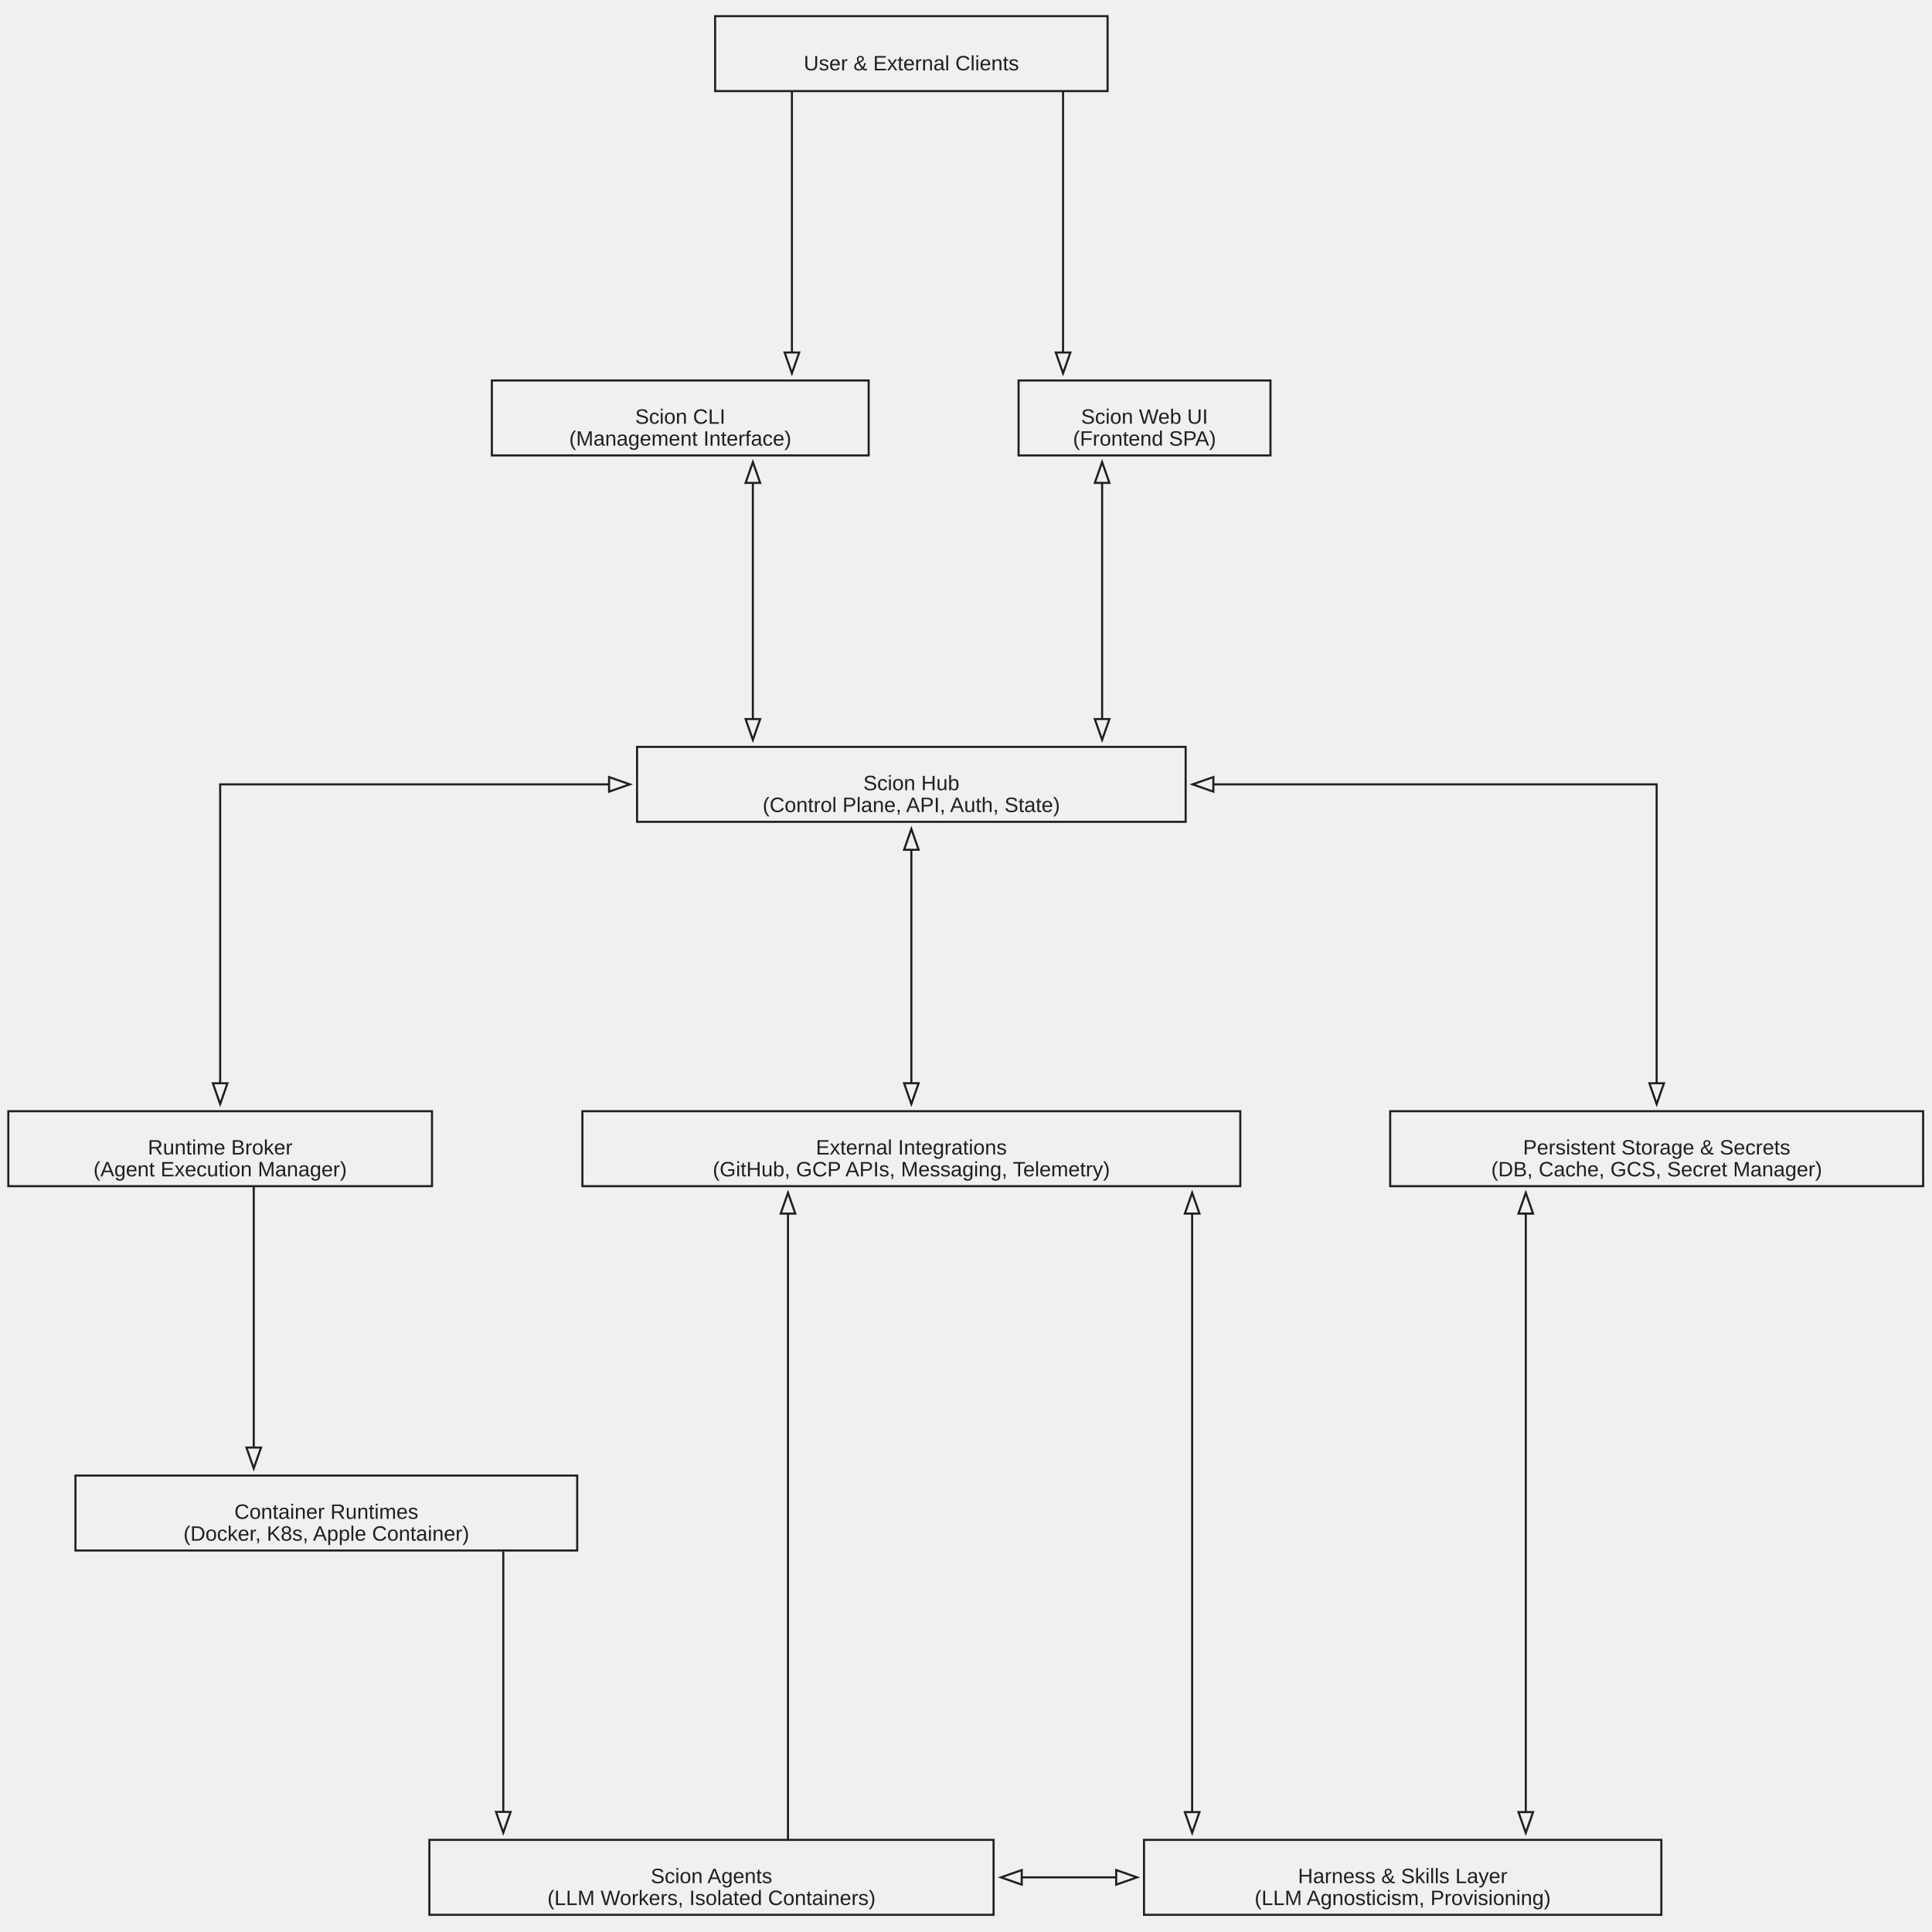
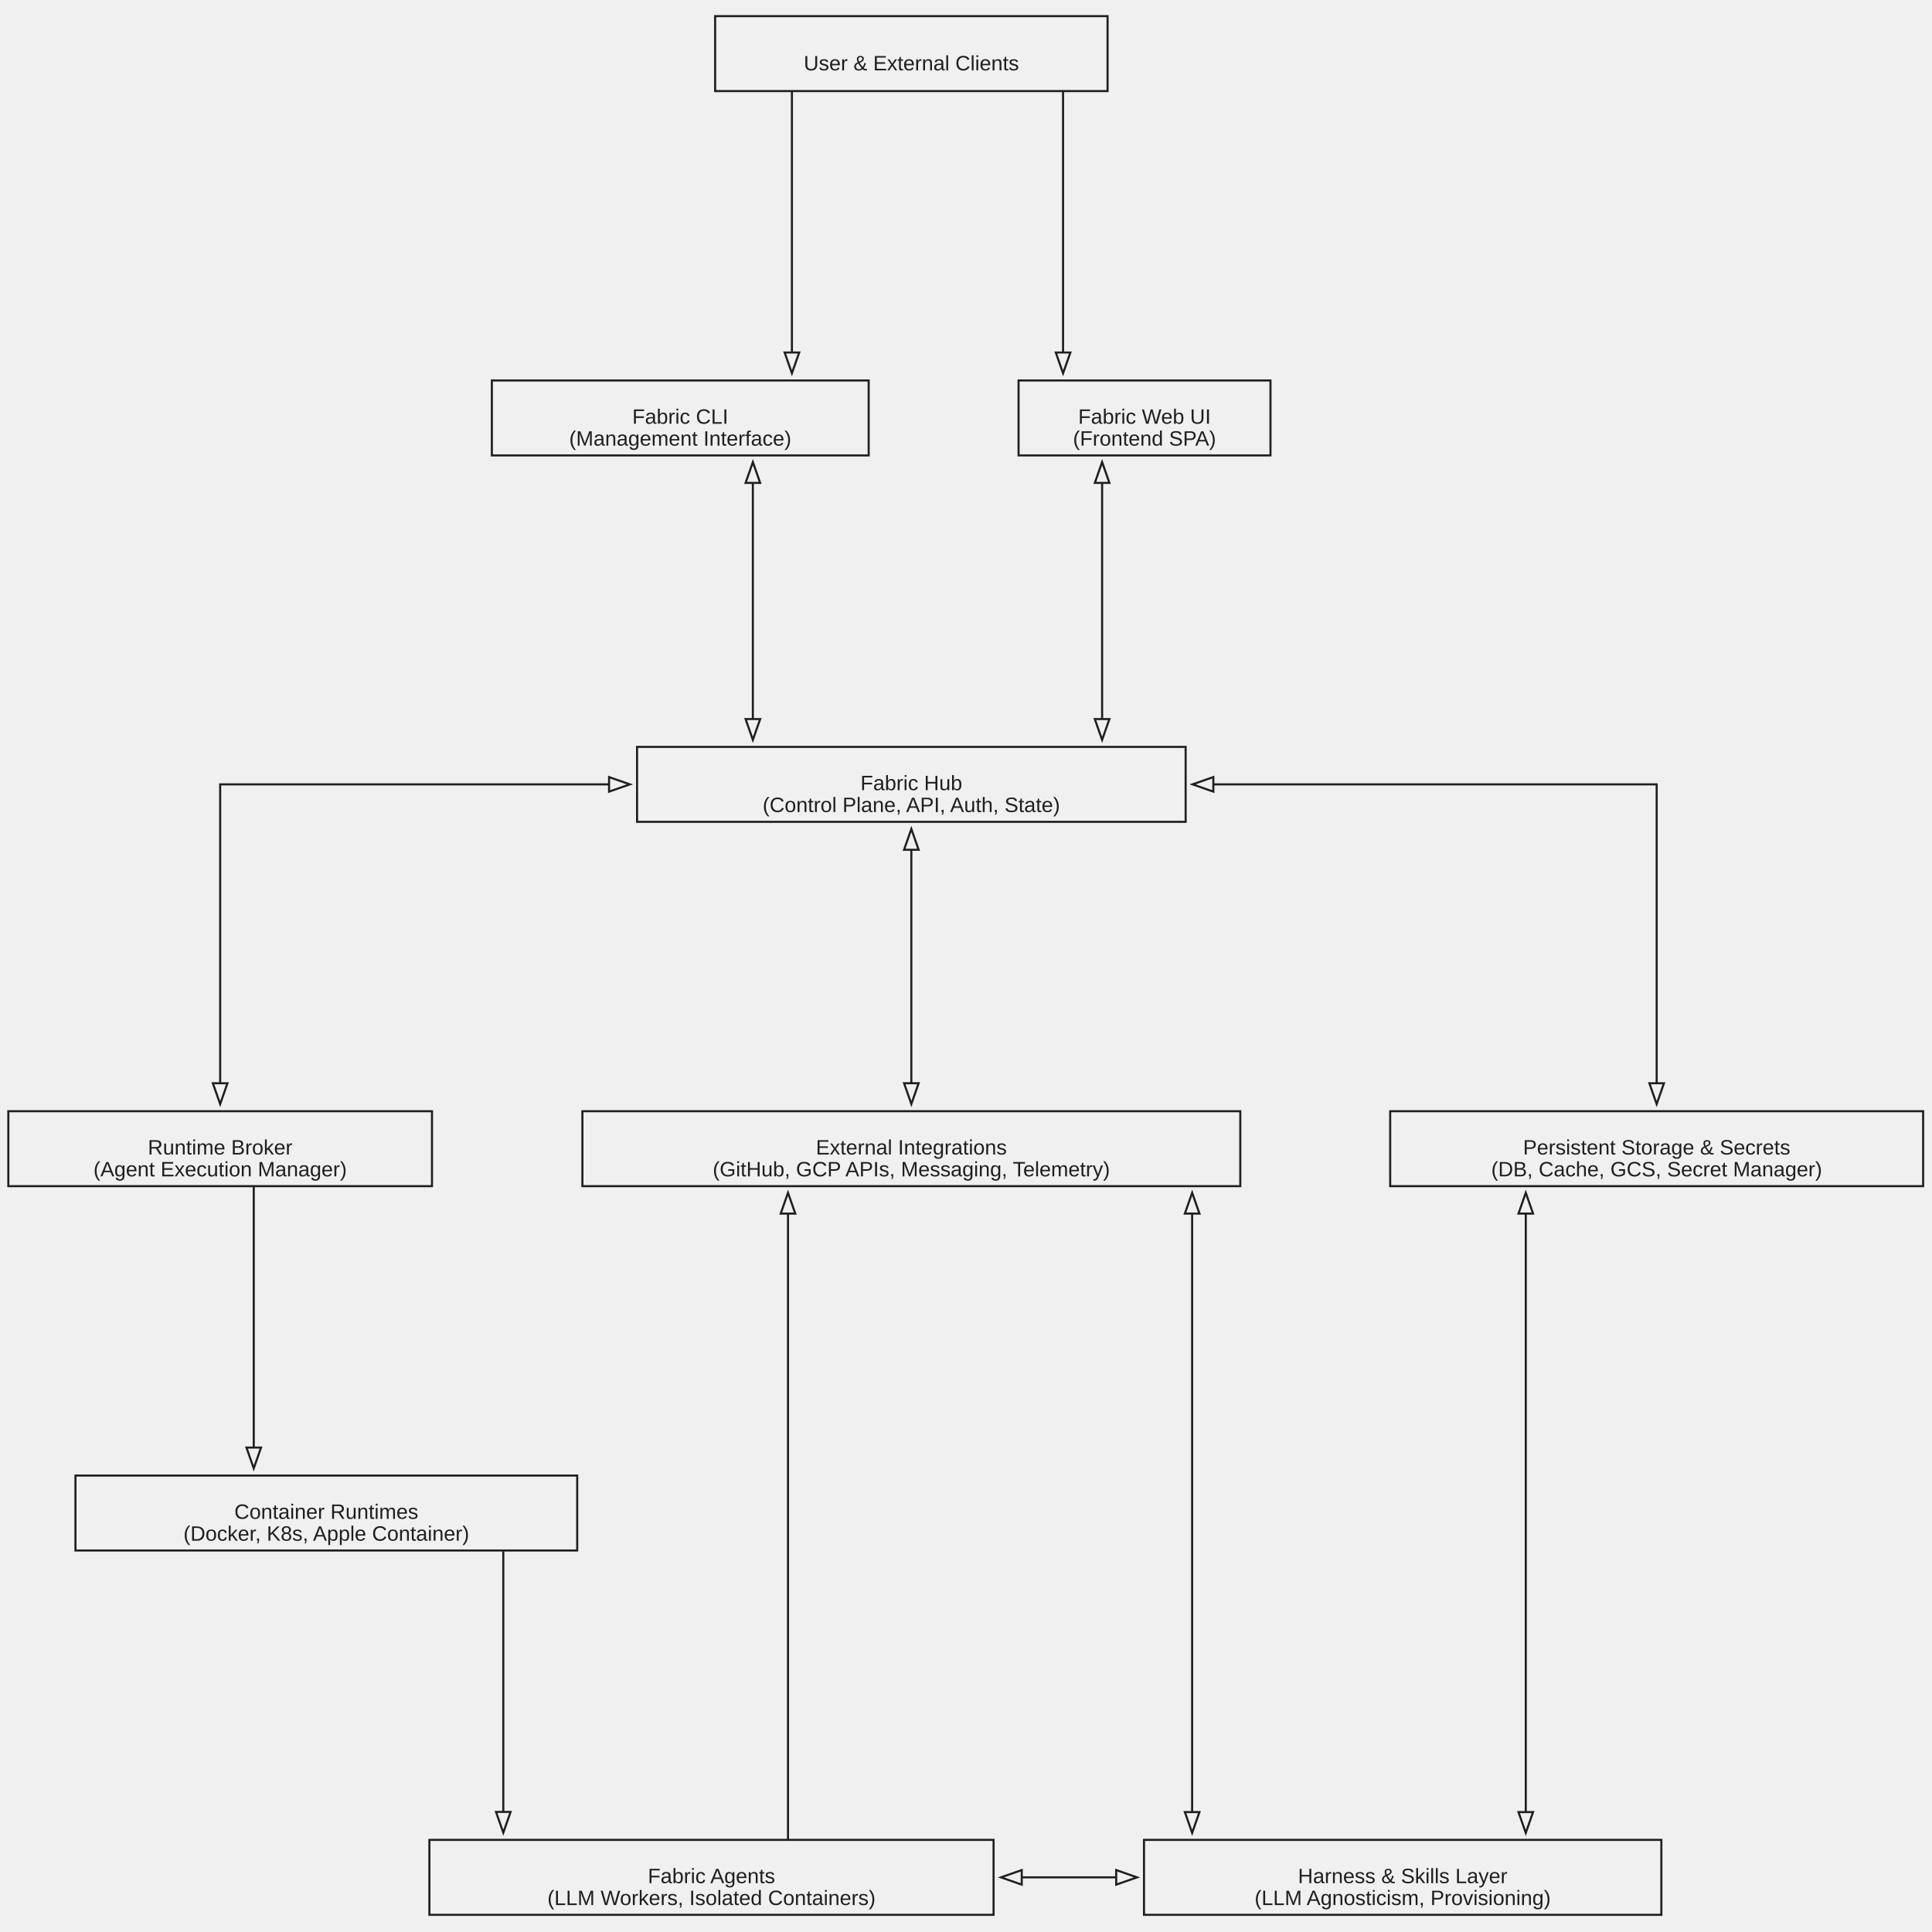
<svg xmlns="http://www.w3.org/2000/svg" width="928pt" height="928pt" viewBox="0.00 0.00 928.00 928.00">
  <style>
  * {
    fill: transparent !important;
    stroke: #1f1f1f !important;
    stroke-width: 1 !important;
  }
  polygon:not(.cluster *, .node *, .edge *, text) {
    stroke: transparent !important;
  }
  text {
    font-size: 10px !important;
    font-family: monospace !important;
    fill: #1f1f1f !important;
    stroke: transparent !important;
    transform: translateY(-0.5em);
  }
</style>
  <g id="graph0" class="graph" transform="scale(1 1) rotate(0) translate(4 923.75)">
    <polygon fill="white" stroke="none" points="-4,4 -4,-923.75 923.75,-923.75 923.75,4 -4,4" />
    <g id="node1" class="node">
      <polygon fill="lightblue" stroke="black" points="528,-916 339.5,-916 339.5,-880 528,-880 528,-916" />
      <text xml:space="preserve" text-anchor="middle" x="433.75" y="-889.95" font-family="Arial" font-size="14.00" fill="white">User &amp; External Clients</text>
    </g>
    <g id="node2" class="node">
      <polygon fill="lightblue" stroke="black" points="413.25,-741 232.25,-741 232.25,-705 413.25,-705 413.25,-741" />
-       <text xml:space="preserve" text-anchor="middle" x="322.75" y="-720.2" font-family="Arial" font-size="14.00">Scion CLI</text>
+       <text xml:space="preserve" text-anchor="middle" x="322.75" y="-720.2" font-family="Arial" font-size="14.00">Fabric CLI</text>
      <text xml:space="preserve" text-anchor="middle" x="322.75" y="-709.7" font-family="Arial" font-size="14.00">(Management Interface)</text>
    </g>
    <g id="edge1" class="edge">
      <path fill="none" stroke="#333333" stroke-width="2" d="M376.38,-879.6C376.38,-879.6 376.38,-754.44 376.38,-754.44" />
      <polygon fill="#333333" stroke="#333333" stroke-width="2" points="379.88,-754.44 376.38,-744.44 372.88,-754.44 379.88,-754.44" />
    </g>
    <g id="node3" class="node">
      <polygon fill="lightblue" stroke="black" points="606.25,-741 485.25,-741 485.25,-705 606.25,-705 606.25,-741" />
-       <text xml:space="preserve" text-anchor="middle" x="545.75" y="-720.2" font-family="Arial" font-size="14.00">Scion Web UI</text>
+       <text xml:space="preserve" text-anchor="middle" x="545.75" y="-720.2" font-family="Arial" font-size="14.00">Fabric Web UI</text>
      <text xml:space="preserve" text-anchor="middle" x="545.75" y="-709.7" font-family="Arial" font-size="14.00">(Frontend SPA)</text>
    </g>
    <g id="edge2" class="edge">
      <path fill="none" stroke="#333333" stroke-width="2" d="M506.62,-879.6C506.62,-879.6 506.62,-754.44 506.62,-754.44" />
      <polygon fill="#333333" stroke="#333333" stroke-width="2" points="510.13,-754.44 506.63,-744.44 503.13,-754.44 510.13,-754.44" />
    </g>
    <g id="node4" class="node">
      <polygon fill="lightblue" stroke="black" points="565.5,-565 302,-565 302,-529 565.5,-529 565.5,-565" />
-       <text xml:space="preserve" text-anchor="middle" x="433.75" y="-544.2" font-family="Arial" font-size="14.00">Scion Hub</text>
+       <text xml:space="preserve" text-anchor="middle" x="433.75" y="-544.2" font-family="Arial" font-size="14.00">Fabric Hub</text>
      <text xml:space="preserve" text-anchor="middle" x="433.75" y="-533.7" font-family="Arial" font-size="14.00">(Control Plane, API, Auth, State)</text>
    </g>
    <g id="edge3" class="edge">
      <path fill="none" stroke="#333333" stroke-width="2" d="M357.62,-691.8C357.62,-691.8 357.62,-578.36 357.62,-578.36" />
      <polygon fill="#333333" stroke="#333333" stroke-width="2" points="354.13,-691.8 357.63,-701.8 361.13,-691.8 354.13,-691.8" />
      <polygon fill="#333333" stroke="#333333" stroke-width="2" points="361.13,-578.36 357.63,-568.36 354.13,-578.36 361.13,-578.36" />
    </g>
    <g id="edge4" class="edge">
      <path fill="none" stroke="#333333" stroke-width="2" d="M525.38,-691.8C525.38,-691.8 525.38,-578.36 525.38,-578.36" />
      <polygon fill="#333333" stroke="#333333" stroke-width="2" points="521.88,-691.8 525.38,-701.8 528.88,-691.8 521.88,-691.8" />
      <polygon fill="#333333" stroke="#333333" stroke-width="2" points="528.88,-578.36 525.38,-568.36 521.88,-578.36 528.88,-578.36" />
    </g>
    <g id="node5" class="node">
      <polygon fill="lightblue" stroke="black" points="203.5,-390 0,-390 0,-354 203.5,-354 203.5,-390" />
      <text xml:space="preserve" text-anchor="middle" x="101.75" y="-369.2" font-family="Arial" font-size="14.00">Runtime Broker</text>
      <text xml:space="preserve" text-anchor="middle" x="101.75" y="-358.7" font-family="Arial" font-size="14.00">(Agent Execution Manager)</text>
    </g>
    <g id="edge5" class="edge">
      <path fill="none" stroke="#333333" stroke-width="2" d="M288.55,-547C288.55,-547 101.75,-547 101.75,-547 101.75,-547 101.75,-403.42 101.75,-403.42" />
      <polygon fill="#333333" stroke="#333333" stroke-width="2" points="288.55,-550.5 298.55,-547 288.55,-543.5 288.55,-550.5" />
      <polygon fill="#333333" stroke="#333333" stroke-width="2" points="105.25,-403.42 101.75,-393.42 98.25,-403.42 105.25,-403.42" />
    </g>
    <g id="node6" class="node">
      <polygon fill="lightblue" stroke="black" points="919.75,-390 663.75,-390 663.75,-354 919.75,-354 919.75,-390" />
      <text xml:space="preserve" text-anchor="middle" x="791.75" y="-369.2" font-family="Arial" font-size="14.00">Persistent Storage &amp; Secrets</text>
      <text xml:space="preserve" text-anchor="middle" x="791.75" y="-358.7" font-family="Arial" font-size="14.00">(DB, Cache, GCS, Secret Manager)</text>
    </g>
    <g id="edge6" class="edge">
      <path fill="none" stroke="#333333" stroke-width="2" d="M578.81,-547C578.81,-547 791.75,-547 791.75,-547 791.75,-547 791.75,-403.42 791.75,-403.42" />
      <polygon fill="#333333" stroke="#333333" stroke-width="2" points="578.81,-543.5 568.81,-547 578.81,-550.5 578.81,-543.5" />
      <polygon fill="#333333" stroke="#333333" stroke-width="2" points="795.25,-403.42 791.75,-393.42 788.25,-403.42 795.25,-403.42" />
    </g>
    <g id="node7" class="node">
      <polygon fill="lightblue" stroke="black" points="591.75,-390 275.75,-390 275.75,-354 591.75,-354 591.75,-390" />
      <text xml:space="preserve" text-anchor="middle" x="433.75" y="-369.2" font-family="Arial" font-size="14.00">External Integrations</text>
      <text xml:space="preserve" text-anchor="middle" x="433.75" y="-358.7" font-family="Arial" font-size="14.00">(GitHub, GCP APIs, Messaging, Telemetry)</text>
    </g>
    <g id="edge7" class="edge">
      <path fill="none" stroke="#333333" stroke-width="2" d="M433.75,-515.58C433.75,-515.58 433.75,-403.44 433.75,-403.44" />
      <polygon fill="#333333" stroke="#333333" stroke-width="2" points="430.25,-515.58 433.75,-525.58 437.25,-515.58 430.25,-515.58" />
      <polygon fill="#333333" stroke="#333333" stroke-width="2" points="437.25,-403.44 433.75,-393.44 430.25,-403.44 437.25,-403.44" />
    </g>
    <g id="node8" class="node">
      <polygon fill="lightblue" stroke="black" points="273.25,-215 32.25,-215 32.25,-179 273.25,-179 273.25,-215" />
      <text xml:space="preserve" text-anchor="middle" x="152.75" y="-194.2" font-family="Arial" font-size="14.00">Container Runtimes</text>
      <text xml:space="preserve" text-anchor="middle" x="152.75" y="-183.7" font-family="Arial" font-size="14.00">(Docker, K8s, Apple Container)</text>
    </g>
    <g id="edge8" class="edge">
      <path fill="none" stroke="#333333" stroke-width="2" d="M117.88,-353.6C117.88,-353.6 117.88,-228.44 117.88,-228.44" />
      <polygon fill="#333333" stroke="#333333" stroke-width="2" points="121.38,-228.44 117.88,-218.44 114.38,-228.44 121.38,-228.44" />
    </g>
    <g id="node9" class="node">
      <polygon fill="lightblue" stroke="black" points="473.25,-40 202.25,-40 202.25,-4 473.25,-4 473.25,-40" />
-       <text xml:space="preserve" text-anchor="middle" x="337.75" y="-19.2" font-family="Arial" font-size="14.00">Scion Agents</text>
+       <text xml:space="preserve" text-anchor="middle" x="337.75" y="-19.2" font-family="Arial" font-size="14.00">Fabric Agents</text>
      <text xml:space="preserve" text-anchor="middle" x="337.75" y="-8.7" font-family="Arial" font-size="14.00">(LLM Workers, Isolated Containers)</text>
    </g>
    <g id="edge9" class="edge">
      <path fill="none" stroke="#333333" stroke-width="2" d="M237.75,-178.6C237.75,-178.6 237.75,-53.44 237.75,-53.44" />
      <polygon fill="#333333" stroke="#333333" stroke-width="2" points="241.25,-53.44 237.75,-43.44 234.25,-53.44 241.25,-53.44" />
    </g>
    <g id="edge11" class="edge">
      <path fill="none" stroke="#333333" stroke-width="2" d="M374.5,-40.32C374.5,-40.32 374.5,-340.83 374.5,-340.83" />
      <polygon fill="#333333" stroke="#333333" stroke-width="2" points="371,-340.83 374.5,-350.83 378,-340.83 371,-340.83" />
    </g>
    <g id="node10" class="node">
      <polygon fill="lightblue" stroke="black" points="794,-40 545.5,-40 545.5,-4 794,-4 794,-40" />
      <text xml:space="preserve" text-anchor="middle" x="669.75" y="-19.2" font-family="Arial" font-size="14.00">Harness &amp; Skills Layer</text>
      <text xml:space="preserve" text-anchor="middle" x="669.75" y="-8.7" font-family="Arial" font-size="14.00">(LLM Agnosticism, Provisioning)</text>
    </g>
    <g id="edge10" class="edge">
      <path fill="none" stroke="#333333" stroke-width="2" d="M486.77,-22C486.77,-22 532.15,-22 532.15,-22" />
      <polygon fill="#333333" stroke="#333333" stroke-width="2" points="486.77,-18.5 476.77,-22 486.77,-25.5 486.77,-18.5" />
      <polygon fill="#333333" stroke="#333333" stroke-width="2" points="532.15,-25.5 542.15,-22 532.15,-18.5 532.15,-25.5" />
    </g>
    <g id="edge12" class="edge">
      <path fill="none" stroke="#333333" stroke-width="2" d="M728.88,-53.35C728.88,-53.35 728.88,-340.83 728.88,-340.83" />
      <polygon fill="#333333" stroke="#333333" stroke-width="2" points="732.38,-53.35 728.88,-43.35 725.38,-53.35 732.38,-53.35" />
      <polygon fill="#333333" stroke="#333333" stroke-width="2" points="725.38,-340.83 728.88,-350.83 732.38,-340.83 725.38,-340.83" />
    </g>
    <g id="edge13" class="edge">
      <path fill="none" stroke="#333333" stroke-width="2" d="M568.62,-53.35C568.62,-53.35 568.62,-340.83 568.62,-340.83" />
      <polygon fill="#333333" stroke="#333333" stroke-width="2" points="572.13,-53.35 568.63,-43.35 565.13,-53.35 572.13,-53.35" />
      <polygon fill="#333333" stroke="#333333" stroke-width="2" points="565.13,-340.83 568.63,-350.83 572.13,-340.83 565.13,-340.83" />
    </g>
  </g>
</svg>
